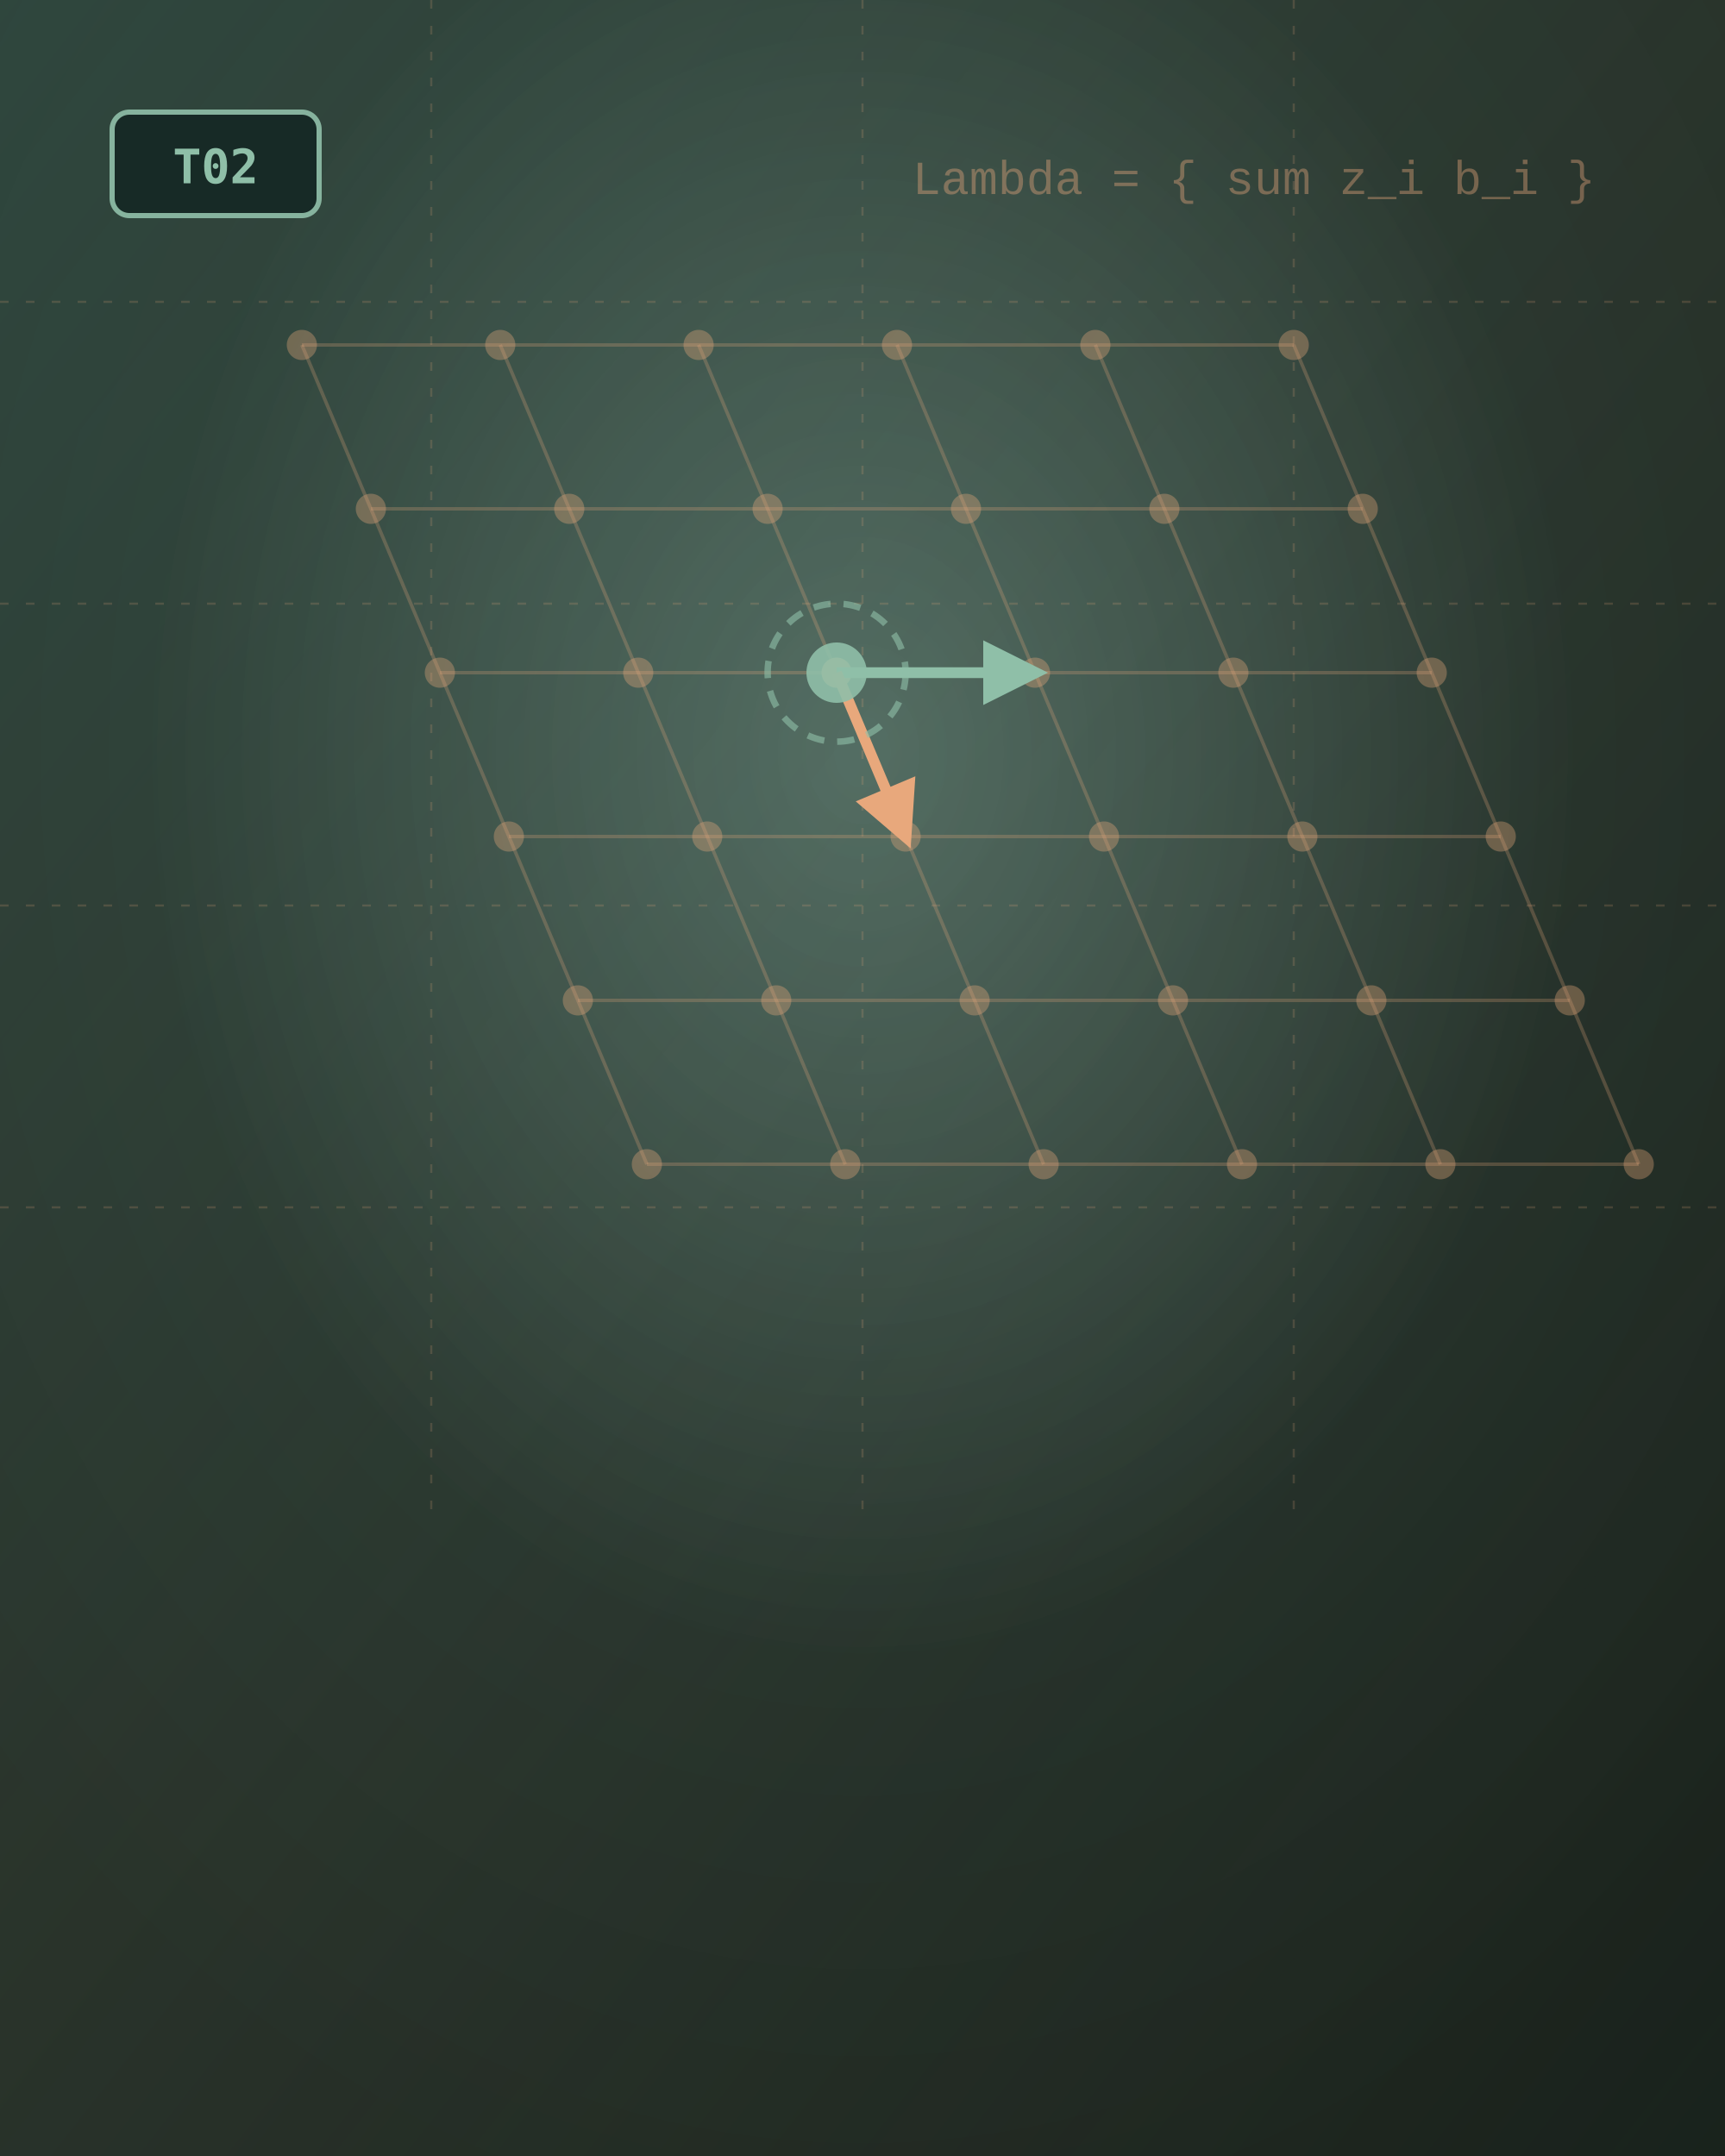
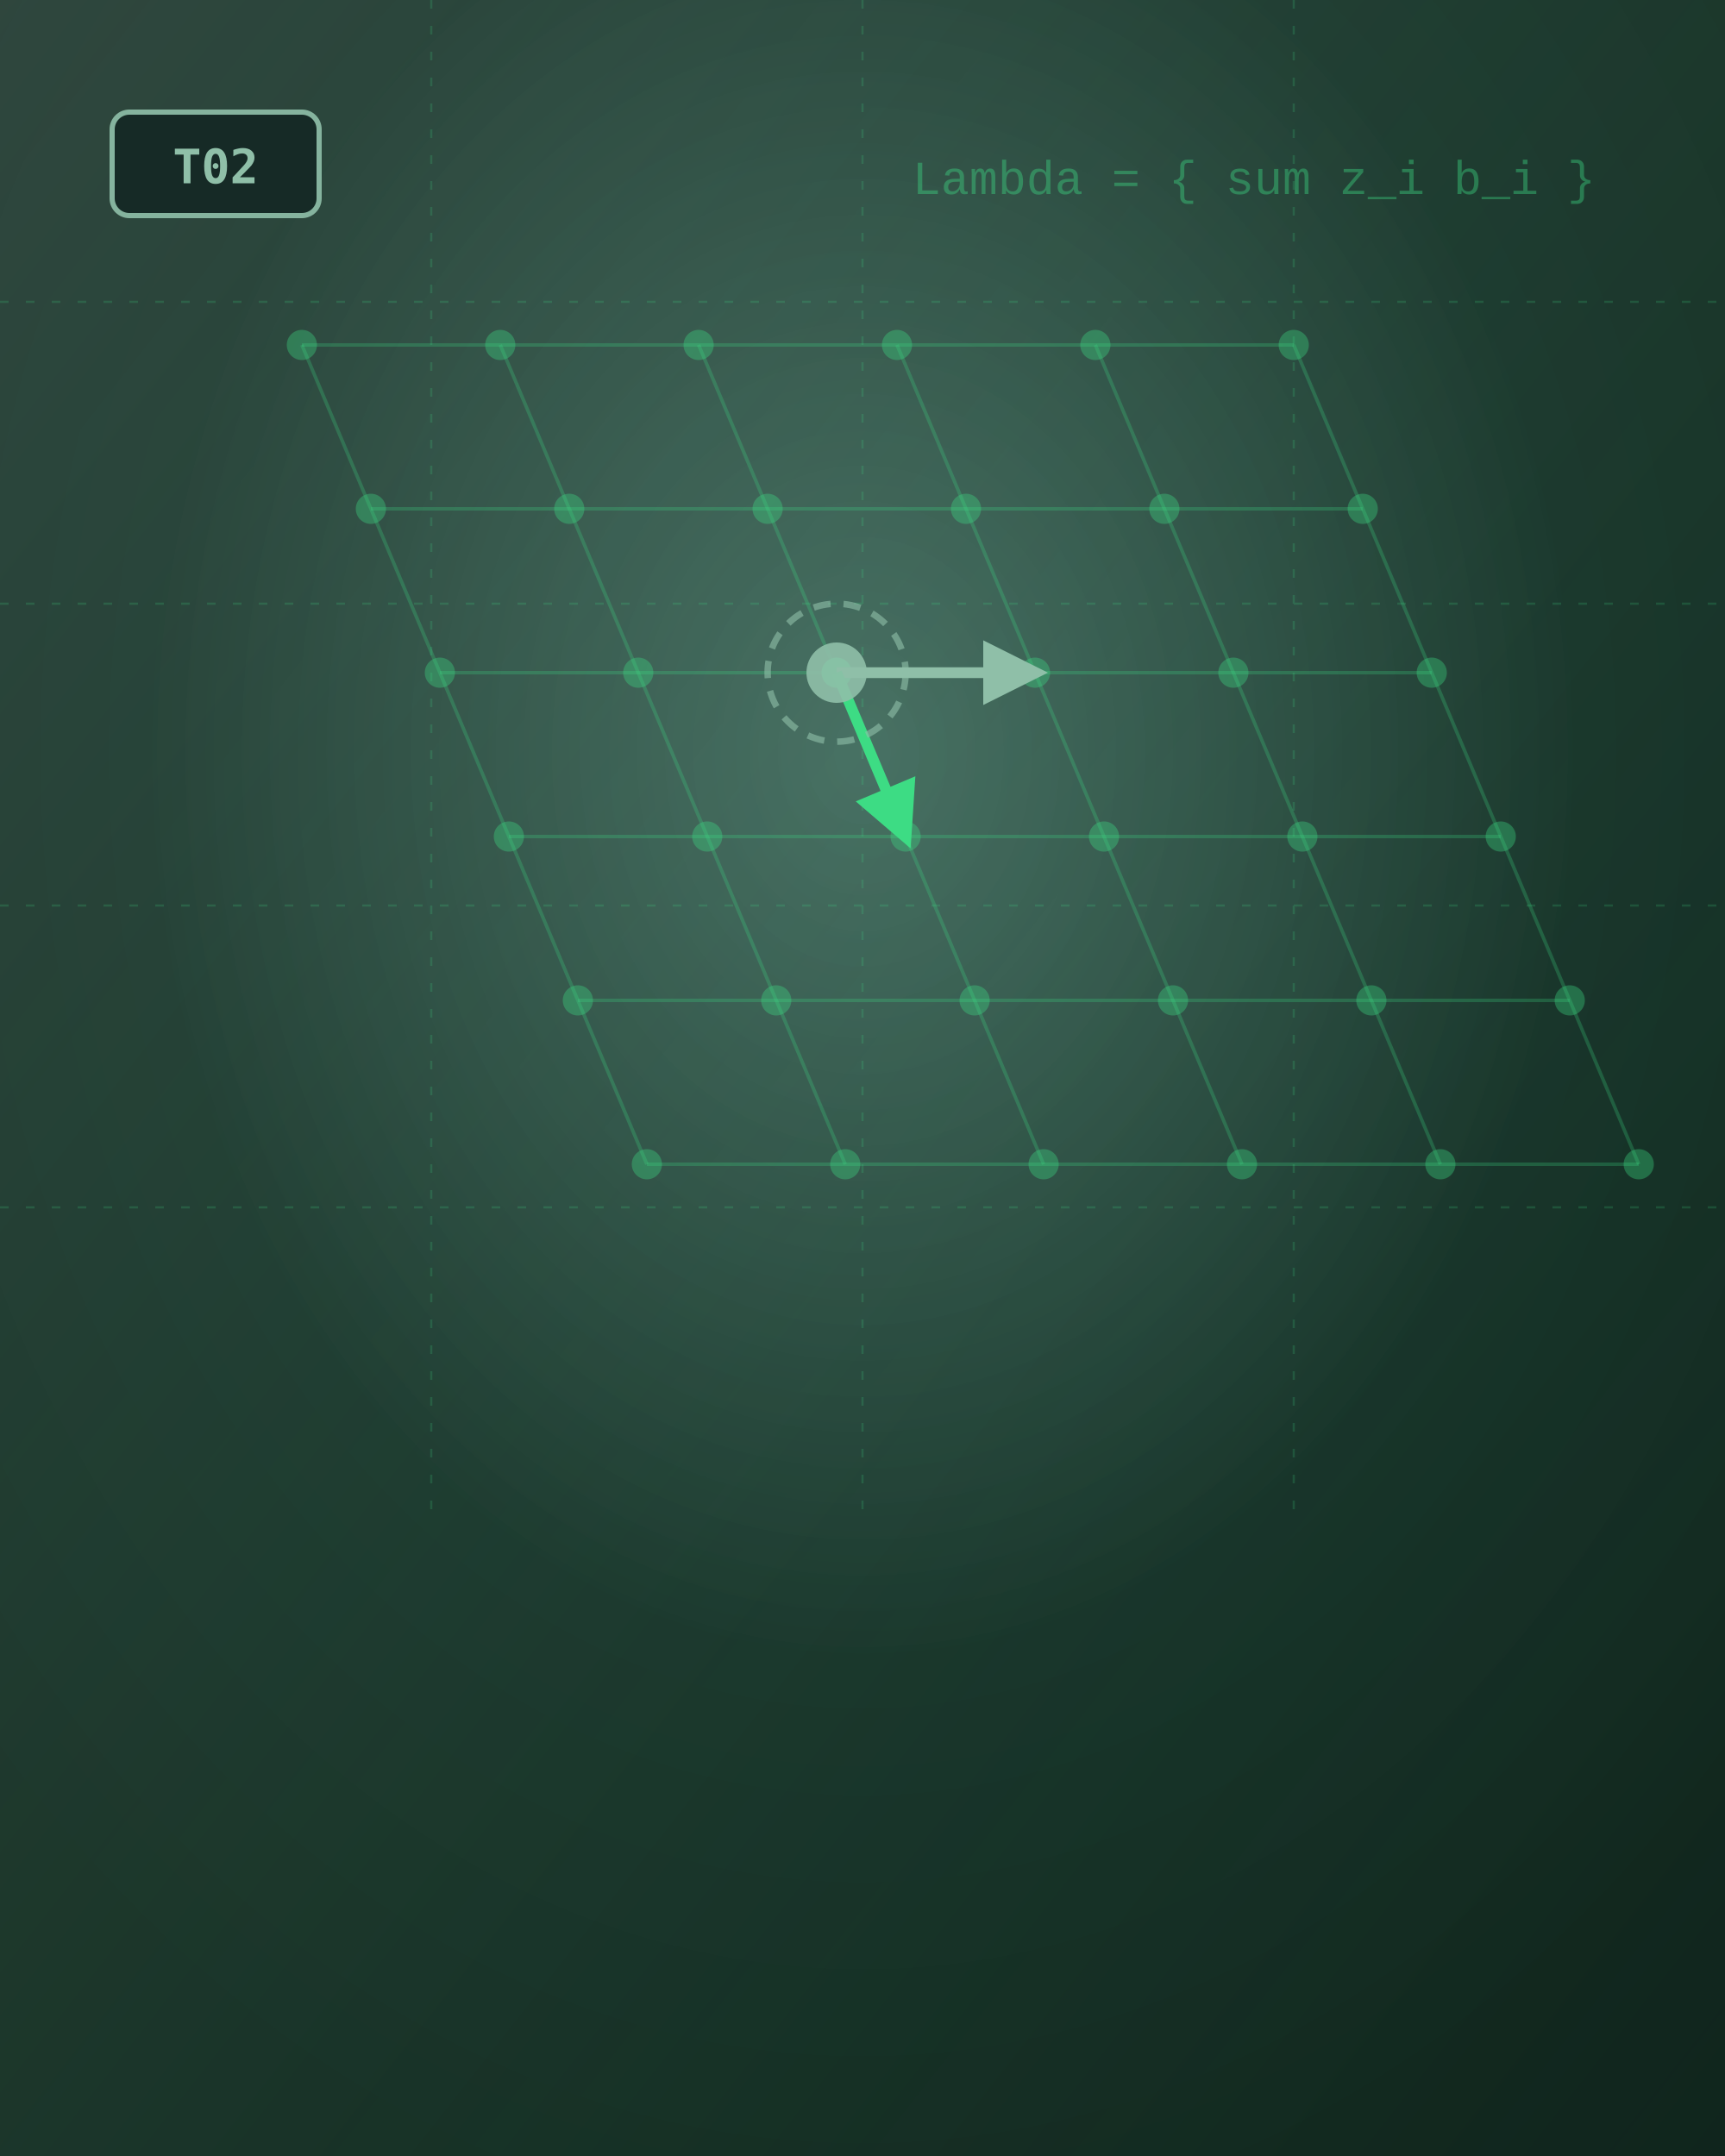
<svg xmlns="http://www.w3.org/2000/svg" width="400" height="500" viewBox="0 0 400 500" fill="none">
  <defs>
    <radialGradient id="bgGrad2" cx="50%" cy="35%" r="70%">
      <stop offset="0%" stop-color="#2C4E47" stop-opacity="0.9" />
      <stop offset="60%" stop-color="#11221E" stop-opacity="1" />
      <stop offset="100%" stop-color="#0E1B17" stop-opacity="1" />
    </radialGradient>
    <linearGradient id="glowGrad2" x1="0%" y1="0%" x2="100%" y2="100%">
      <stop offset="0%" stop-color="#8FBFA8" stop-opacity="0.25" />
-       <stop offset="100%" stop-color="#E8A87C" stop-opacity="0.05" />
+       <stop offset="100%" stop-color="#3ddc84" stop-opacity="0.05" />
    </linearGradient>
  </defs>
  <rect width="400" height="500" fill="url(#bgGrad2)" />
  <rect width="400" height="500" fill="url(#glowGrad2)" />
-   <g stroke="#E8A87C" stroke-width="0.5" stroke-dasharray="2 4" opacity="0.18">
+   <g stroke="#3ddc84" stroke-width="0.5" stroke-dasharray="2 4" opacity="0.18">
    <line x1="0" y1="70" x2="400" y2="70" />
    <line x1="0" y1="140" x2="400" y2="140" />
    <line x1="0" y1="210" x2="400" y2="210" />
    <line x1="0" y1="280" x2="400" y2="280" />
    <line x1="100" y1="0" x2="100" y2="350" />
    <line x1="200" y1="0" x2="200" y2="350" />
    <line x1="300" y1="0" x2="300" y2="350" />
  </g>
-   <text x="370" y="45" font-family="'JetBrains Mono', 'Courier New', monospace" font-size="11" fill="#E8A87C" opacity="0.4" text-anchor="end">Lambda = { sum z_i b_i }</text>
+   <text x="370" y="45" font-family="'JetBrains Mono', 'Courier New', monospace" font-size="11" fill="#3ddc84" opacity="0.4" text-anchor="end">Lambda = { sum z_i b_i }</text>
  <g transform="translate(26, 26)">
    <rect width="48" height="24" rx="4" fill="#142723" stroke="#8FBFA8" stroke-width="1.2" opacity="0.9" />
    <text x="24" y="16.5" font-family="'JetBrains Mono', monospace" font-size="11" font-weight="bold" fill="#8FBFA8" text-anchor="middle">T02</text>
  </g>
  <g>
    <defs>
      <marker id="arrow1" viewBox="0 0 10 10" refX="8" refY="5" markerWidth="6" markerHeight="6" orient="auto">
        <path d="M 0 0 L 10 5 L 0 10 z" fill="#8FBFA8" />
      </marker>
      <marker id="arrow2" viewBox="0 0 10 10" refX="8" refY="5" markerWidth="6" markerHeight="6" orient="auto">
-         <path d="M 0 0 L 10 5 L 0 10 z" fill="#E8A87C" />
+         <path d="M 0 0 L 10 5 L 0 10 z" fill="#3ddc84" />
      </marker>
    </defs>
-     <circle cx="70" cy="80" r="3.5" fill="#E8A87C" opacity="0.35" />
-     <line x1="70" y1="80" x2="116" y2="80" stroke="#E8A87C" stroke-width="0.8" opacity="0.25" />
-     <line x1="70" y1="80" x2="86" y2="118" stroke="#E8A87C" stroke-width="0.8" opacity="0.25" />
-     <circle cx="86" cy="118" r="3.5" fill="#E8A87C" opacity="0.35" />
-     <line x1="86" y1="118" x2="132" y2="118" stroke="#E8A87C" stroke-width="0.8" opacity="0.25" />
-     <line x1="86" y1="118" x2="102" y2="156" stroke="#E8A87C" stroke-width="0.8" opacity="0.25" />
-     <circle cx="102" cy="156" r="3.5" fill="#E8A87C" opacity="0.35" />
-     <line x1="102" y1="156" x2="148" y2="156" stroke="#E8A87C" stroke-width="0.8" opacity="0.25" />
-     <line x1="102" y1="156" x2="118" y2="194" stroke="#E8A87C" stroke-width="0.8" opacity="0.25" />
-     <circle cx="118" cy="194" r="3.5" fill="#E8A87C" opacity="0.35" />
-     <line x1="118" y1="194" x2="164" y2="194" stroke="#E8A87C" stroke-width="0.8" opacity="0.25" />
-     <line x1="118" y1="194" x2="134" y2="232" stroke="#E8A87C" stroke-width="0.8" opacity="0.25" />
-     <circle cx="134" cy="232" r="3.5" fill="#E8A87C" opacity="0.35" />
-     <line x1="134" y1="232" x2="180" y2="232" stroke="#E8A87C" stroke-width="0.8" opacity="0.25" />
-     <line x1="134" y1="232" x2="150" y2="270" stroke="#E8A87C" stroke-width="0.8" opacity="0.25" />
-     <circle cx="150" cy="270" r="3.5" fill="#E8A87C" opacity="0.35" />
-     <line x1="150" y1="270" x2="196" y2="270" stroke="#E8A87C" stroke-width="0.8" opacity="0.25" />
-     <circle cx="116" cy="80" r="3.5" fill="#E8A87C" opacity="0.35" />
-     <line x1="116" y1="80" x2="162" y2="80" stroke="#E8A87C" stroke-width="0.8" opacity="0.25" />
-     <line x1="116" y1="80" x2="132" y2="118" stroke="#E8A87C" stroke-width="0.8" opacity="0.25" />
-     <circle cx="132" cy="118" r="3.5" fill="#E8A87C" opacity="0.35" />
-     <line x1="132" y1="118" x2="178" y2="118" stroke="#E8A87C" stroke-width="0.8" opacity="0.25" />
-     <line x1="132" y1="118" x2="148" y2="156" stroke="#E8A87C" stroke-width="0.8" opacity="0.25" />
-     <circle cx="148" cy="156" r="3.5" fill="#E8A87C" opacity="0.35" />
-     <line x1="148" y1="156" x2="194" y2="156" stroke="#E8A87C" stroke-width="0.8" opacity="0.25" />
-     <line x1="148" y1="156" x2="164" y2="194" stroke="#E8A87C" stroke-width="0.8" opacity="0.25" />
-     <circle cx="164" cy="194" r="3.5" fill="#E8A87C" opacity="0.35" />
-     <line x1="164" y1="194" x2="210" y2="194" stroke="#E8A87C" stroke-width="0.8" opacity="0.25" />
-     <line x1="164" y1="194" x2="180" y2="232" stroke="#E8A87C" stroke-width="0.8" opacity="0.25" />
-     <circle cx="180" cy="232" r="3.5" fill="#E8A87C" opacity="0.35" />
-     <line x1="180" y1="232" x2="226" y2="232" stroke="#E8A87C" stroke-width="0.8" opacity="0.25" />
-     <line x1="180" y1="232" x2="196" y2="270" stroke="#E8A87C" stroke-width="0.8" opacity="0.25" />
-     <circle cx="196" cy="270" r="3.5" fill="#E8A87C" opacity="0.35" />
-     <line x1="196" y1="270" x2="242" y2="270" stroke="#E8A87C" stroke-width="0.8" opacity="0.25" />
-     <circle cx="162" cy="80" r="3.5" fill="#E8A87C" opacity="0.35" />
-     <line x1="162" y1="80" x2="208" y2="80" stroke="#E8A87C" stroke-width="0.8" opacity="0.25" />
-     <line x1="162" y1="80" x2="178" y2="118" stroke="#E8A87C" stroke-width="0.8" opacity="0.25" />
-     <circle cx="178" cy="118" r="3.5" fill="#E8A87C" opacity="0.35" />
-     <line x1="178" y1="118" x2="224" y2="118" stroke="#E8A87C" stroke-width="0.8" opacity="0.25" />
-     <line x1="178" y1="118" x2="194" y2="156" stroke="#E8A87C" stroke-width="0.8" opacity="0.25" />
-     <circle cx="194" cy="156" r="3.5" fill="#E8A87C" opacity="0.95" />
-     <line x1="194" y1="156" x2="240" y2="156" stroke="#E8A87C" stroke-width="0.8" opacity="0.25" />
-     <line x1="194" y1="156" x2="210" y2="194" stroke="#E8A87C" stroke-width="0.8" opacity="0.25" />
-     <circle cx="210" cy="194" r="3.5" fill="#E8A87C" opacity="0.35" />
-     <line x1="210" y1="194" x2="256" y2="194" stroke="#E8A87C" stroke-width="0.8" opacity="0.25" />
-     <line x1="210" y1="194" x2="226" y2="232" stroke="#E8A87C" stroke-width="0.8" opacity="0.25" />
-     <circle cx="226" cy="232" r="3.5" fill="#E8A87C" opacity="0.35" />
-     <line x1="226" y1="232" x2="272" y2="232" stroke="#E8A87C" stroke-width="0.8" opacity="0.25" />
-     <line x1="226" y1="232" x2="242" y2="270" stroke="#E8A87C" stroke-width="0.8" opacity="0.25" />
-     <circle cx="242" cy="270" r="3.5" fill="#E8A87C" opacity="0.35" />
-     <line x1="242" y1="270" x2="288" y2="270" stroke="#E8A87C" stroke-width="0.8" opacity="0.25" />
-     <circle cx="208" cy="80" r="3.5" fill="#E8A87C" opacity="0.35" />
-     <line x1="208" y1="80" x2="254" y2="80" stroke="#E8A87C" stroke-width="0.8" opacity="0.25" />
-     <line x1="208" y1="80" x2="224" y2="118" stroke="#E8A87C" stroke-width="0.8" opacity="0.25" />
-     <circle cx="224" cy="118" r="3.5" fill="#E8A87C" opacity="0.35" />
-     <line x1="224" y1="118" x2="270" y2="118" stroke="#E8A87C" stroke-width="0.8" opacity="0.25" />
-     <line x1="224" y1="118" x2="240" y2="156" stroke="#E8A87C" stroke-width="0.8" opacity="0.25" />
-     <circle cx="240" cy="156" r="3.5" fill="#E8A87C" opacity="0.35" />
-     <line x1="240" y1="156" x2="286" y2="156" stroke="#E8A87C" stroke-width="0.8" opacity="0.25" />
-     <line x1="240" y1="156" x2="256" y2="194" stroke="#E8A87C" stroke-width="0.8" opacity="0.25" />
-     <circle cx="256" cy="194" r="3.5" fill="#E8A87C" opacity="0.35" />
-     <line x1="256" y1="194" x2="302" y2="194" stroke="#E8A87C" stroke-width="0.8" opacity="0.25" />
-     <line x1="256" y1="194" x2="272" y2="232" stroke="#E8A87C" stroke-width="0.8" opacity="0.25" />
-     <circle cx="272" cy="232" r="3.5" fill="#E8A87C" opacity="0.35" />
-     <line x1="272" y1="232" x2="318" y2="232" stroke="#E8A87C" stroke-width="0.8" opacity="0.25" />
-     <line x1="272" y1="232" x2="288" y2="270" stroke="#E8A87C" stroke-width="0.8" opacity="0.25" />
-     <circle cx="288" cy="270" r="3.5" fill="#E8A87C" opacity="0.35" />
-     <line x1="288" y1="270" x2="334" y2="270" stroke="#E8A87C" stroke-width="0.8" opacity="0.25" />
-     <circle cx="254" cy="80" r="3.5" fill="#E8A87C" opacity="0.35" />
-     <line x1="254" y1="80" x2="300" y2="80" stroke="#E8A87C" stroke-width="0.8" opacity="0.25" />
-     <line x1="254" y1="80" x2="270" y2="118" stroke="#E8A87C" stroke-width="0.8" opacity="0.25" />
-     <circle cx="270" cy="118" r="3.5" fill="#E8A87C" opacity="0.35" />
-     <line x1="270" y1="118" x2="316" y2="118" stroke="#E8A87C" stroke-width="0.8" opacity="0.25" />
-     <line x1="270" y1="118" x2="286" y2="156" stroke="#E8A87C" stroke-width="0.8" opacity="0.25" />
-     <circle cx="286" cy="156" r="3.5" fill="#E8A87C" opacity="0.35" />
-     <line x1="286" y1="156" x2="332" y2="156" stroke="#E8A87C" stroke-width="0.8" opacity="0.25" />
-     <line x1="286" y1="156" x2="302" y2="194" stroke="#E8A87C" stroke-width="0.8" opacity="0.25" />
-     <circle cx="302" cy="194" r="3.5" fill="#E8A87C" opacity="0.35" />
-     <line x1="302" y1="194" x2="348" y2="194" stroke="#E8A87C" stroke-width="0.8" opacity="0.25" />
-     <line x1="302" y1="194" x2="318" y2="232" stroke="#E8A87C" stroke-width="0.8" opacity="0.25" />
-     <circle cx="318" cy="232" r="3.5" fill="#E8A87C" opacity="0.35" />
-     <line x1="318" y1="232" x2="364" y2="232" stroke="#E8A87C" stroke-width="0.8" opacity="0.25" />
-     <line x1="318" y1="232" x2="334" y2="270" stroke="#E8A87C" stroke-width="0.8" opacity="0.25" />
-     <circle cx="334" cy="270" r="3.5" fill="#E8A87C" opacity="0.35" />
-     <line x1="334" y1="270" x2="380" y2="270" stroke="#E8A87C" stroke-width="0.8" opacity="0.25" />
-     <circle cx="300" cy="80" r="3.5" fill="#E8A87C" opacity="0.35" />
-     <line x1="300" y1="80" x2="316" y2="118" stroke="#E8A87C" stroke-width="0.8" opacity="0.25" />
-     <circle cx="316" cy="118" r="3.5" fill="#E8A87C" opacity="0.35" />
-     <line x1="316" y1="118" x2="332" y2="156" stroke="#E8A87C" stroke-width="0.8" opacity="0.25" />
-     <circle cx="332" cy="156" r="3.5" fill="#E8A87C" opacity="0.35" />
-     <line x1="332" y1="156" x2="348" y2="194" stroke="#E8A87C" stroke-width="0.8" opacity="0.25" />
-     <circle cx="348" cy="194" r="3.5" fill="#E8A87C" opacity="0.35" />
-     <line x1="348" y1="194" x2="364" y2="232" stroke="#E8A87C" stroke-width="0.8" opacity="0.25" />
-     <circle cx="364" cy="232" r="3.5" fill="#E8A87C" opacity="0.35" />
-     <line x1="364" y1="232" x2="380" y2="270" stroke="#E8A87C" stroke-width="0.8" opacity="0.25" />
-     <circle cx="380" cy="270" r="3.5" fill="#E8A87C" opacity="0.35" />
+     <circle cx="70" cy="80" r="3.5" fill="#3ddc84" opacity="0.35" />
+     <line x1="70" y1="80" x2="116" y2="80" stroke="#3ddc84" stroke-width="0.8" opacity="0.25" />
+     <line x1="70" y1="80" x2="86" y2="118" stroke="#3ddc84" stroke-width="0.8" opacity="0.25" />
+     <circle cx="86" cy="118" r="3.5" fill="#3ddc84" opacity="0.35" />
+     <line x1="86" y1="118" x2="132" y2="118" stroke="#3ddc84" stroke-width="0.8" opacity="0.25" />
+     <line x1="86" y1="118" x2="102" y2="156" stroke="#3ddc84" stroke-width="0.8" opacity="0.25" />
+     <circle cx="102" cy="156" r="3.5" fill="#3ddc84" opacity="0.35" />
+     <line x1="102" y1="156" x2="148" y2="156" stroke="#3ddc84" stroke-width="0.8" opacity="0.25" />
+     <line x1="102" y1="156" x2="118" y2="194" stroke="#3ddc84" stroke-width="0.8" opacity="0.25" />
+     <circle cx="118" cy="194" r="3.5" fill="#3ddc84" opacity="0.35" />
+     <line x1="118" y1="194" x2="164" y2="194" stroke="#3ddc84" stroke-width="0.8" opacity="0.25" />
+     <line x1="118" y1="194" x2="134" y2="232" stroke="#3ddc84" stroke-width="0.8" opacity="0.25" />
+     <circle cx="134" cy="232" r="3.5" fill="#3ddc84" opacity="0.35" />
+     <line x1="134" y1="232" x2="180" y2="232" stroke="#3ddc84" stroke-width="0.8" opacity="0.25" />
+     <line x1="134" y1="232" x2="150" y2="270" stroke="#3ddc84" stroke-width="0.8" opacity="0.25" />
+     <circle cx="150" cy="270" r="3.5" fill="#3ddc84" opacity="0.35" />
+     <line x1="150" y1="270" x2="196" y2="270" stroke="#3ddc84" stroke-width="0.8" opacity="0.25" />
+     <circle cx="116" cy="80" r="3.5" fill="#3ddc84" opacity="0.35" />
+     <line x1="116" y1="80" x2="162" y2="80" stroke="#3ddc84" stroke-width="0.8" opacity="0.25" />
+     <line x1="116" y1="80" x2="132" y2="118" stroke="#3ddc84" stroke-width="0.8" opacity="0.25" />
+     <circle cx="132" cy="118" r="3.5" fill="#3ddc84" opacity="0.35" />
+     <line x1="132" y1="118" x2="178" y2="118" stroke="#3ddc84" stroke-width="0.8" opacity="0.25" />
+     <line x1="132" y1="118" x2="148" y2="156" stroke="#3ddc84" stroke-width="0.8" opacity="0.25" />
+     <circle cx="148" cy="156" r="3.5" fill="#3ddc84" opacity="0.35" />
+     <line x1="148" y1="156" x2="194" y2="156" stroke="#3ddc84" stroke-width="0.8" opacity="0.25" />
+     <line x1="148" y1="156" x2="164" y2="194" stroke="#3ddc84" stroke-width="0.8" opacity="0.25" />
+     <circle cx="164" cy="194" r="3.5" fill="#3ddc84" opacity="0.35" />
+     <line x1="164" y1="194" x2="210" y2="194" stroke="#3ddc84" stroke-width="0.8" opacity="0.25" />
+     <line x1="164" y1="194" x2="180" y2="232" stroke="#3ddc84" stroke-width="0.8" opacity="0.25" />
+     <circle cx="180" cy="232" r="3.5" fill="#3ddc84" opacity="0.35" />
+     <line x1="180" y1="232" x2="226" y2="232" stroke="#3ddc84" stroke-width="0.8" opacity="0.25" />
+     <line x1="180" y1="232" x2="196" y2="270" stroke="#3ddc84" stroke-width="0.8" opacity="0.25" />
+     <circle cx="196" cy="270" r="3.5" fill="#3ddc84" opacity="0.35" />
+     <line x1="196" y1="270" x2="242" y2="270" stroke="#3ddc84" stroke-width="0.8" opacity="0.25" />
+     <circle cx="162" cy="80" r="3.5" fill="#3ddc84" opacity="0.35" />
+     <line x1="162" y1="80" x2="208" y2="80" stroke="#3ddc84" stroke-width="0.8" opacity="0.25" />
+     <line x1="162" y1="80" x2="178" y2="118" stroke="#3ddc84" stroke-width="0.8" opacity="0.25" />
+     <circle cx="178" cy="118" r="3.5" fill="#3ddc84" opacity="0.35" />
+     <line x1="178" y1="118" x2="224" y2="118" stroke="#3ddc84" stroke-width="0.8" opacity="0.25" />
+     <line x1="178" y1="118" x2="194" y2="156" stroke="#3ddc84" stroke-width="0.8" opacity="0.25" />
+     <circle cx="194" cy="156" r="3.5" fill="#3ddc84" opacity="0.95" />
+     <line x1="194" y1="156" x2="240" y2="156" stroke="#3ddc84" stroke-width="0.8" opacity="0.25" />
+     <line x1="194" y1="156" x2="210" y2="194" stroke="#3ddc84" stroke-width="0.8" opacity="0.25" />
+     <circle cx="210" cy="194" r="3.5" fill="#3ddc84" opacity="0.35" />
+     <line x1="210" y1="194" x2="256" y2="194" stroke="#3ddc84" stroke-width="0.8" opacity="0.25" />
+     <line x1="210" y1="194" x2="226" y2="232" stroke="#3ddc84" stroke-width="0.8" opacity="0.25" />
+     <circle cx="226" cy="232" r="3.5" fill="#3ddc84" opacity="0.35" />
+     <line x1="226" y1="232" x2="272" y2="232" stroke="#3ddc84" stroke-width="0.8" opacity="0.25" />
+     <line x1="226" y1="232" x2="242" y2="270" stroke="#3ddc84" stroke-width="0.8" opacity="0.25" />
+     <circle cx="242" cy="270" r="3.5" fill="#3ddc84" opacity="0.35" />
+     <line x1="242" y1="270" x2="288" y2="270" stroke="#3ddc84" stroke-width="0.8" opacity="0.25" />
+     <circle cx="208" cy="80" r="3.5" fill="#3ddc84" opacity="0.35" />
+     <line x1="208" y1="80" x2="254" y2="80" stroke="#3ddc84" stroke-width="0.8" opacity="0.25" />
+     <line x1="208" y1="80" x2="224" y2="118" stroke="#3ddc84" stroke-width="0.8" opacity="0.25" />
+     <circle cx="224" cy="118" r="3.5" fill="#3ddc84" opacity="0.35" />
+     <line x1="224" y1="118" x2="270" y2="118" stroke="#3ddc84" stroke-width="0.8" opacity="0.25" />
+     <line x1="224" y1="118" x2="240" y2="156" stroke="#3ddc84" stroke-width="0.8" opacity="0.25" />
+     <circle cx="240" cy="156" r="3.5" fill="#3ddc84" opacity="0.35" />
+     <line x1="240" y1="156" x2="286" y2="156" stroke="#3ddc84" stroke-width="0.8" opacity="0.25" />
+     <line x1="240" y1="156" x2="256" y2="194" stroke="#3ddc84" stroke-width="0.8" opacity="0.25" />
+     <circle cx="256" cy="194" r="3.5" fill="#3ddc84" opacity="0.35" />
+     <line x1="256" y1="194" x2="302" y2="194" stroke="#3ddc84" stroke-width="0.8" opacity="0.25" />
+     <line x1="256" y1="194" x2="272" y2="232" stroke="#3ddc84" stroke-width="0.8" opacity="0.25" />
+     <circle cx="272" cy="232" r="3.5" fill="#3ddc84" opacity="0.35" />
+     <line x1="272" y1="232" x2="318" y2="232" stroke="#3ddc84" stroke-width="0.8" opacity="0.25" />
+     <line x1="272" y1="232" x2="288" y2="270" stroke="#3ddc84" stroke-width="0.8" opacity="0.25" />
+     <circle cx="288" cy="270" r="3.5" fill="#3ddc84" opacity="0.35" />
+     <line x1="288" y1="270" x2="334" y2="270" stroke="#3ddc84" stroke-width="0.8" opacity="0.25" />
+     <circle cx="254" cy="80" r="3.5" fill="#3ddc84" opacity="0.35" />
+     <line x1="254" y1="80" x2="300" y2="80" stroke="#3ddc84" stroke-width="0.8" opacity="0.25" />
+     <line x1="254" y1="80" x2="270" y2="118" stroke="#3ddc84" stroke-width="0.8" opacity="0.25" />
+     <circle cx="270" cy="118" r="3.5" fill="#3ddc84" opacity="0.35" />
+     <line x1="270" y1="118" x2="316" y2="118" stroke="#3ddc84" stroke-width="0.8" opacity="0.25" />
+     <line x1="270" y1="118" x2="286" y2="156" stroke="#3ddc84" stroke-width="0.8" opacity="0.25" />
+     <circle cx="286" cy="156" r="3.5" fill="#3ddc84" opacity="0.35" />
+     <line x1="286" y1="156" x2="332" y2="156" stroke="#3ddc84" stroke-width="0.8" opacity="0.25" />
+     <line x1="286" y1="156" x2="302" y2="194" stroke="#3ddc84" stroke-width="0.8" opacity="0.25" />
+     <circle cx="302" cy="194" r="3.5" fill="#3ddc84" opacity="0.35" />
+     <line x1="302" y1="194" x2="348" y2="194" stroke="#3ddc84" stroke-width="0.8" opacity="0.25" />
+     <line x1="302" y1="194" x2="318" y2="232" stroke="#3ddc84" stroke-width="0.8" opacity="0.25" />
+     <circle cx="318" cy="232" r="3.5" fill="#3ddc84" opacity="0.35" />
+     <line x1="318" y1="232" x2="364" y2="232" stroke="#3ddc84" stroke-width="0.8" opacity="0.25" />
+     <line x1="318" y1="232" x2="334" y2="270" stroke="#3ddc84" stroke-width="0.8" opacity="0.25" />
+     <circle cx="334" cy="270" r="3.5" fill="#3ddc84" opacity="0.35" />
+     <line x1="334" y1="270" x2="380" y2="270" stroke="#3ddc84" stroke-width="0.8" opacity="0.25" />
+     <circle cx="300" cy="80" r="3.5" fill="#3ddc84" opacity="0.35" />
+     <line x1="300" y1="80" x2="316" y2="118" stroke="#3ddc84" stroke-width="0.8" opacity="0.25" />
+     <circle cx="316" cy="118" r="3.5" fill="#3ddc84" opacity="0.35" />
+     <line x1="316" y1="118" x2="332" y2="156" stroke="#3ddc84" stroke-width="0.8" opacity="0.25" />
+     <circle cx="332" cy="156" r="3.5" fill="#3ddc84" opacity="0.35" />
+     <line x1="332" y1="156" x2="348" y2="194" stroke="#3ddc84" stroke-width="0.8" opacity="0.25" />
+     <circle cx="348" cy="194" r="3.5" fill="#3ddc84" opacity="0.35" />
+     <line x1="348" y1="194" x2="364" y2="232" stroke="#3ddc84" stroke-width="0.8" opacity="0.25" />
+     <circle cx="364" cy="232" r="3.5" fill="#3ddc84" opacity="0.35" />
+     <line x1="364" y1="232" x2="380" y2="270" stroke="#3ddc84" stroke-width="0.8" opacity="0.25" />
+     <circle cx="380" cy="270" r="3.5" fill="#3ddc84" opacity="0.35" />
    <line x1="194" y1="156" x2="240" y2="156" stroke="#8FBFA8" stroke-width="2.5" marker-end="url(#arrow1)" />
-     <line x1="194" y1="156" x2="210" y2="194" stroke="#E8A87C" stroke-width="2.5" marker-end="url(#arrow2)" />
+     <line x1="194" y1="156" x2="210" y2="194" stroke="#3ddc84" stroke-width="2.5" marker-end="url(#arrow2)" />
    <circle cx="194" cy="156" r="7" fill="#8FBFA8" opacity="0.9" />
    <circle cx="194" cy="156" r="16" stroke="#8FBFA8" stroke-width="1.5" stroke-dasharray="4 3" opacity="0.6" />
  </g>
</svg>
